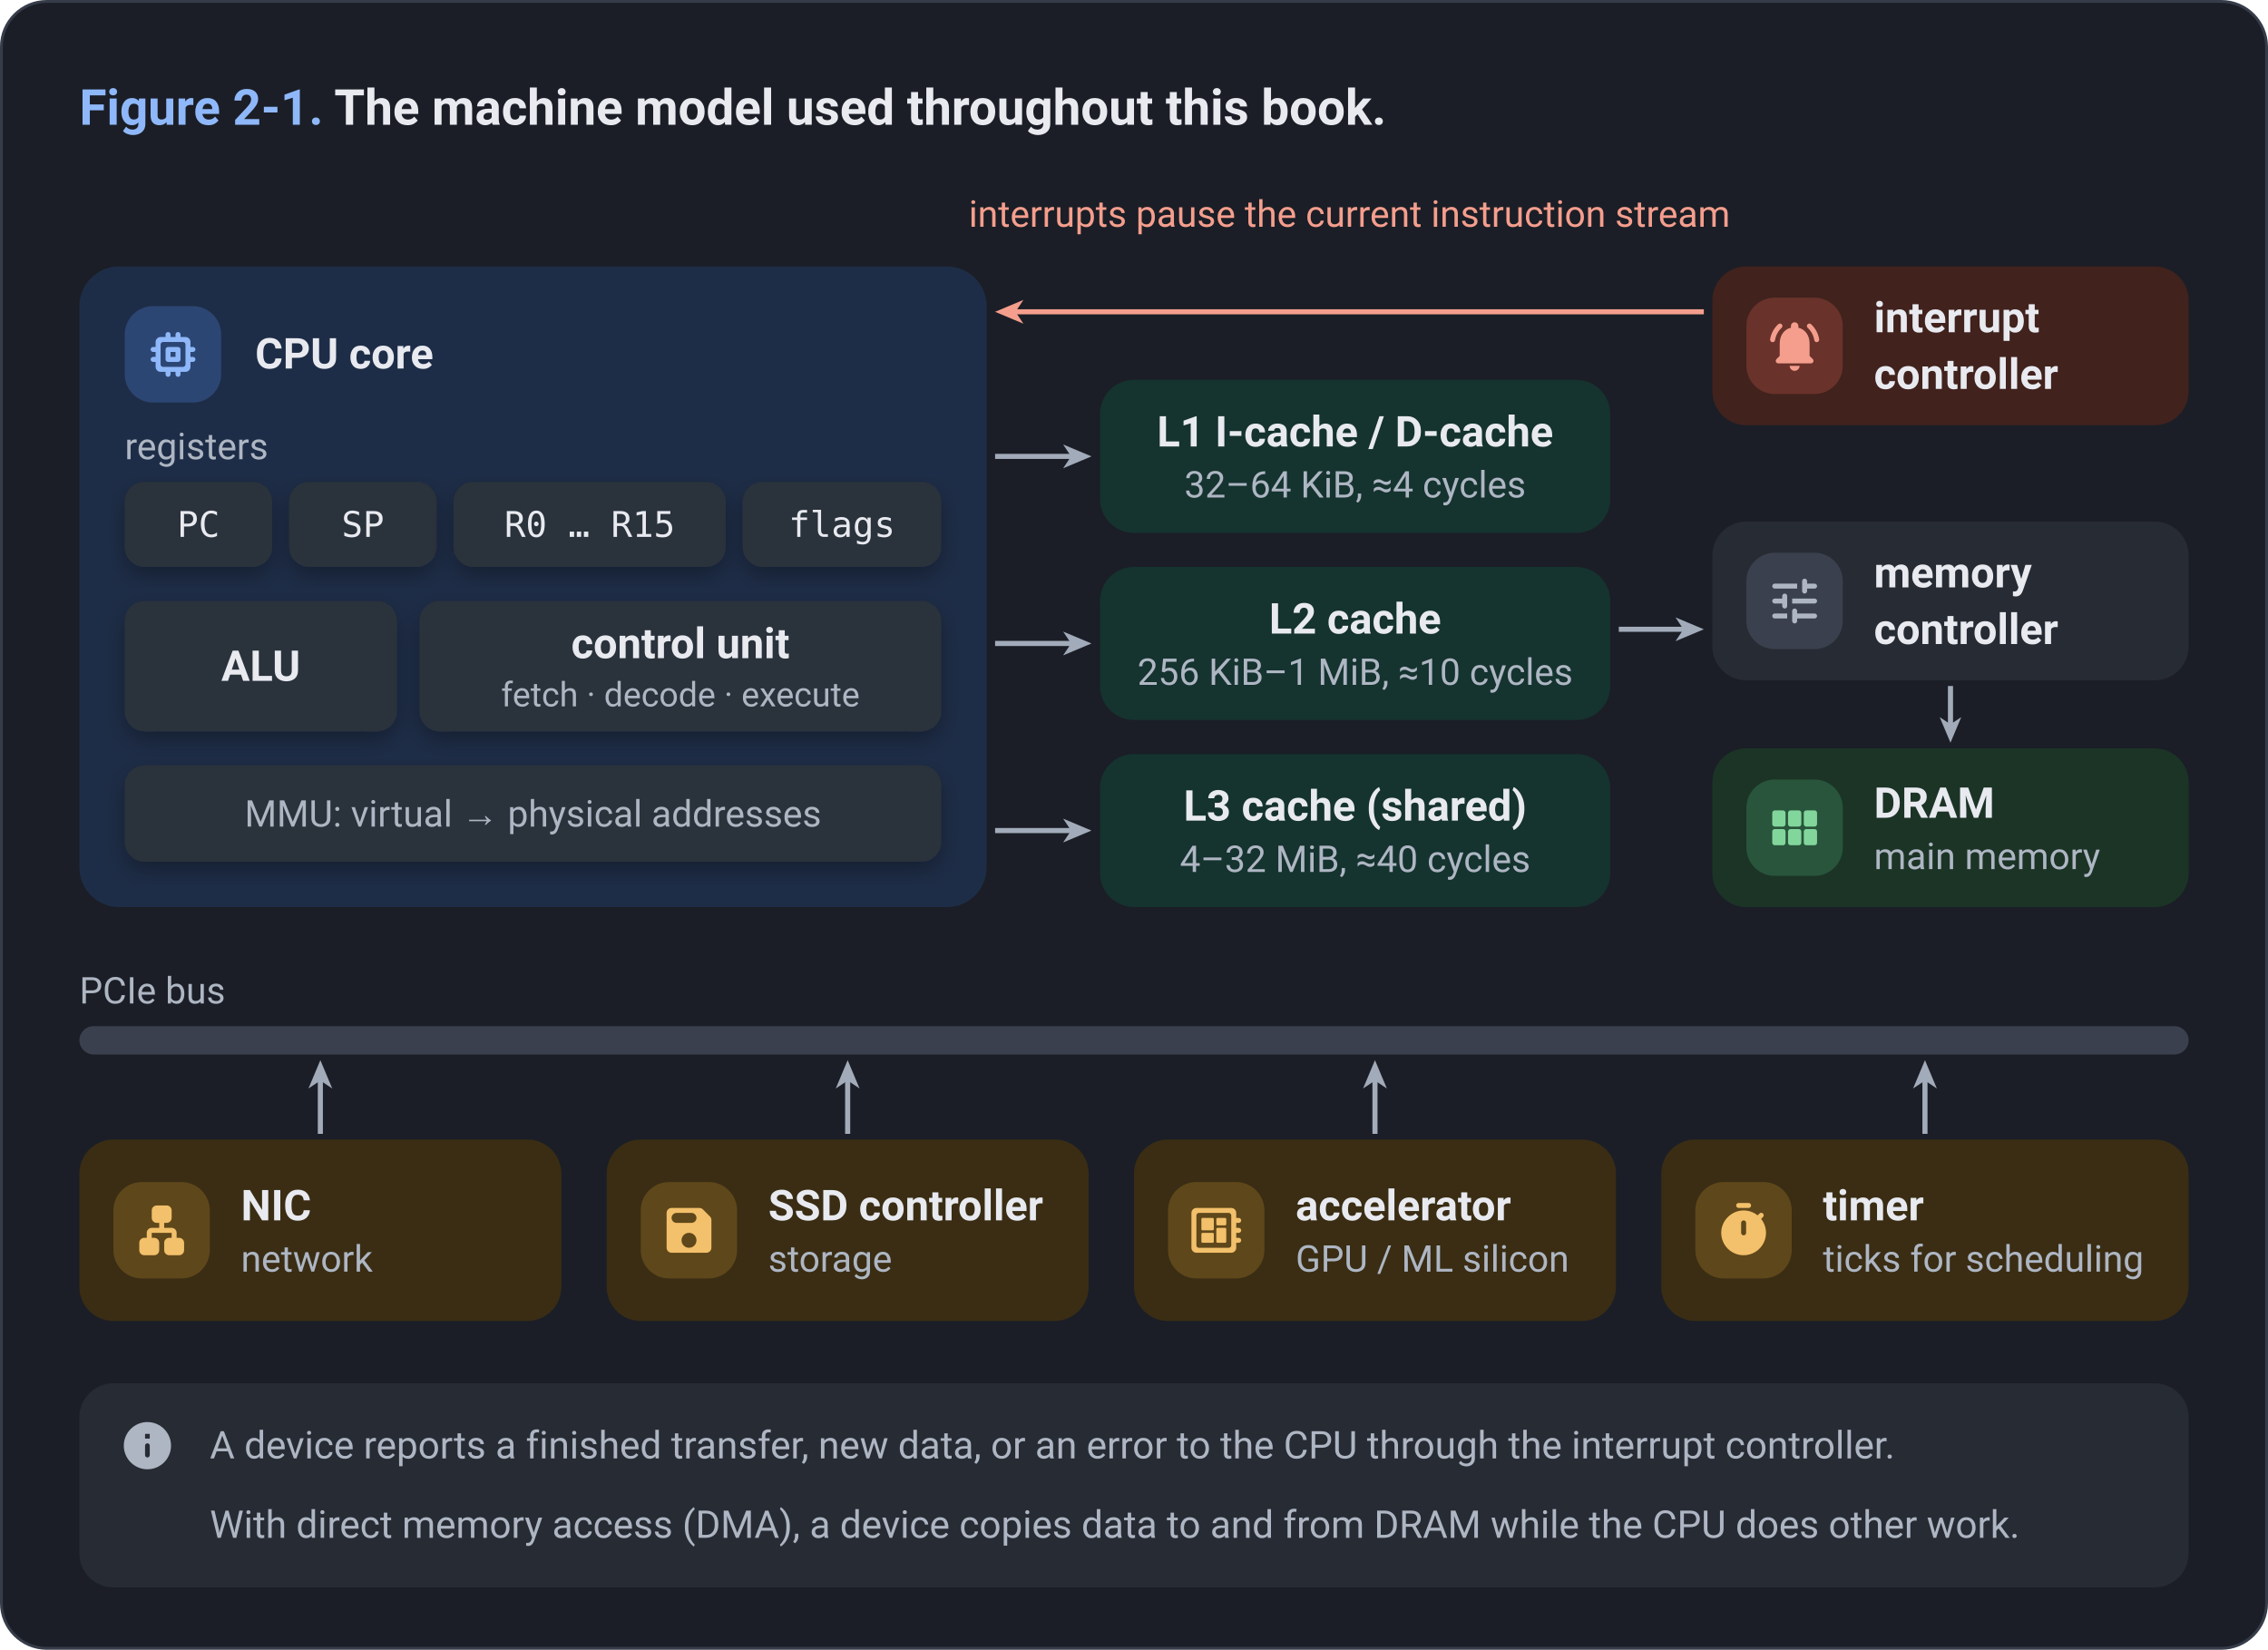
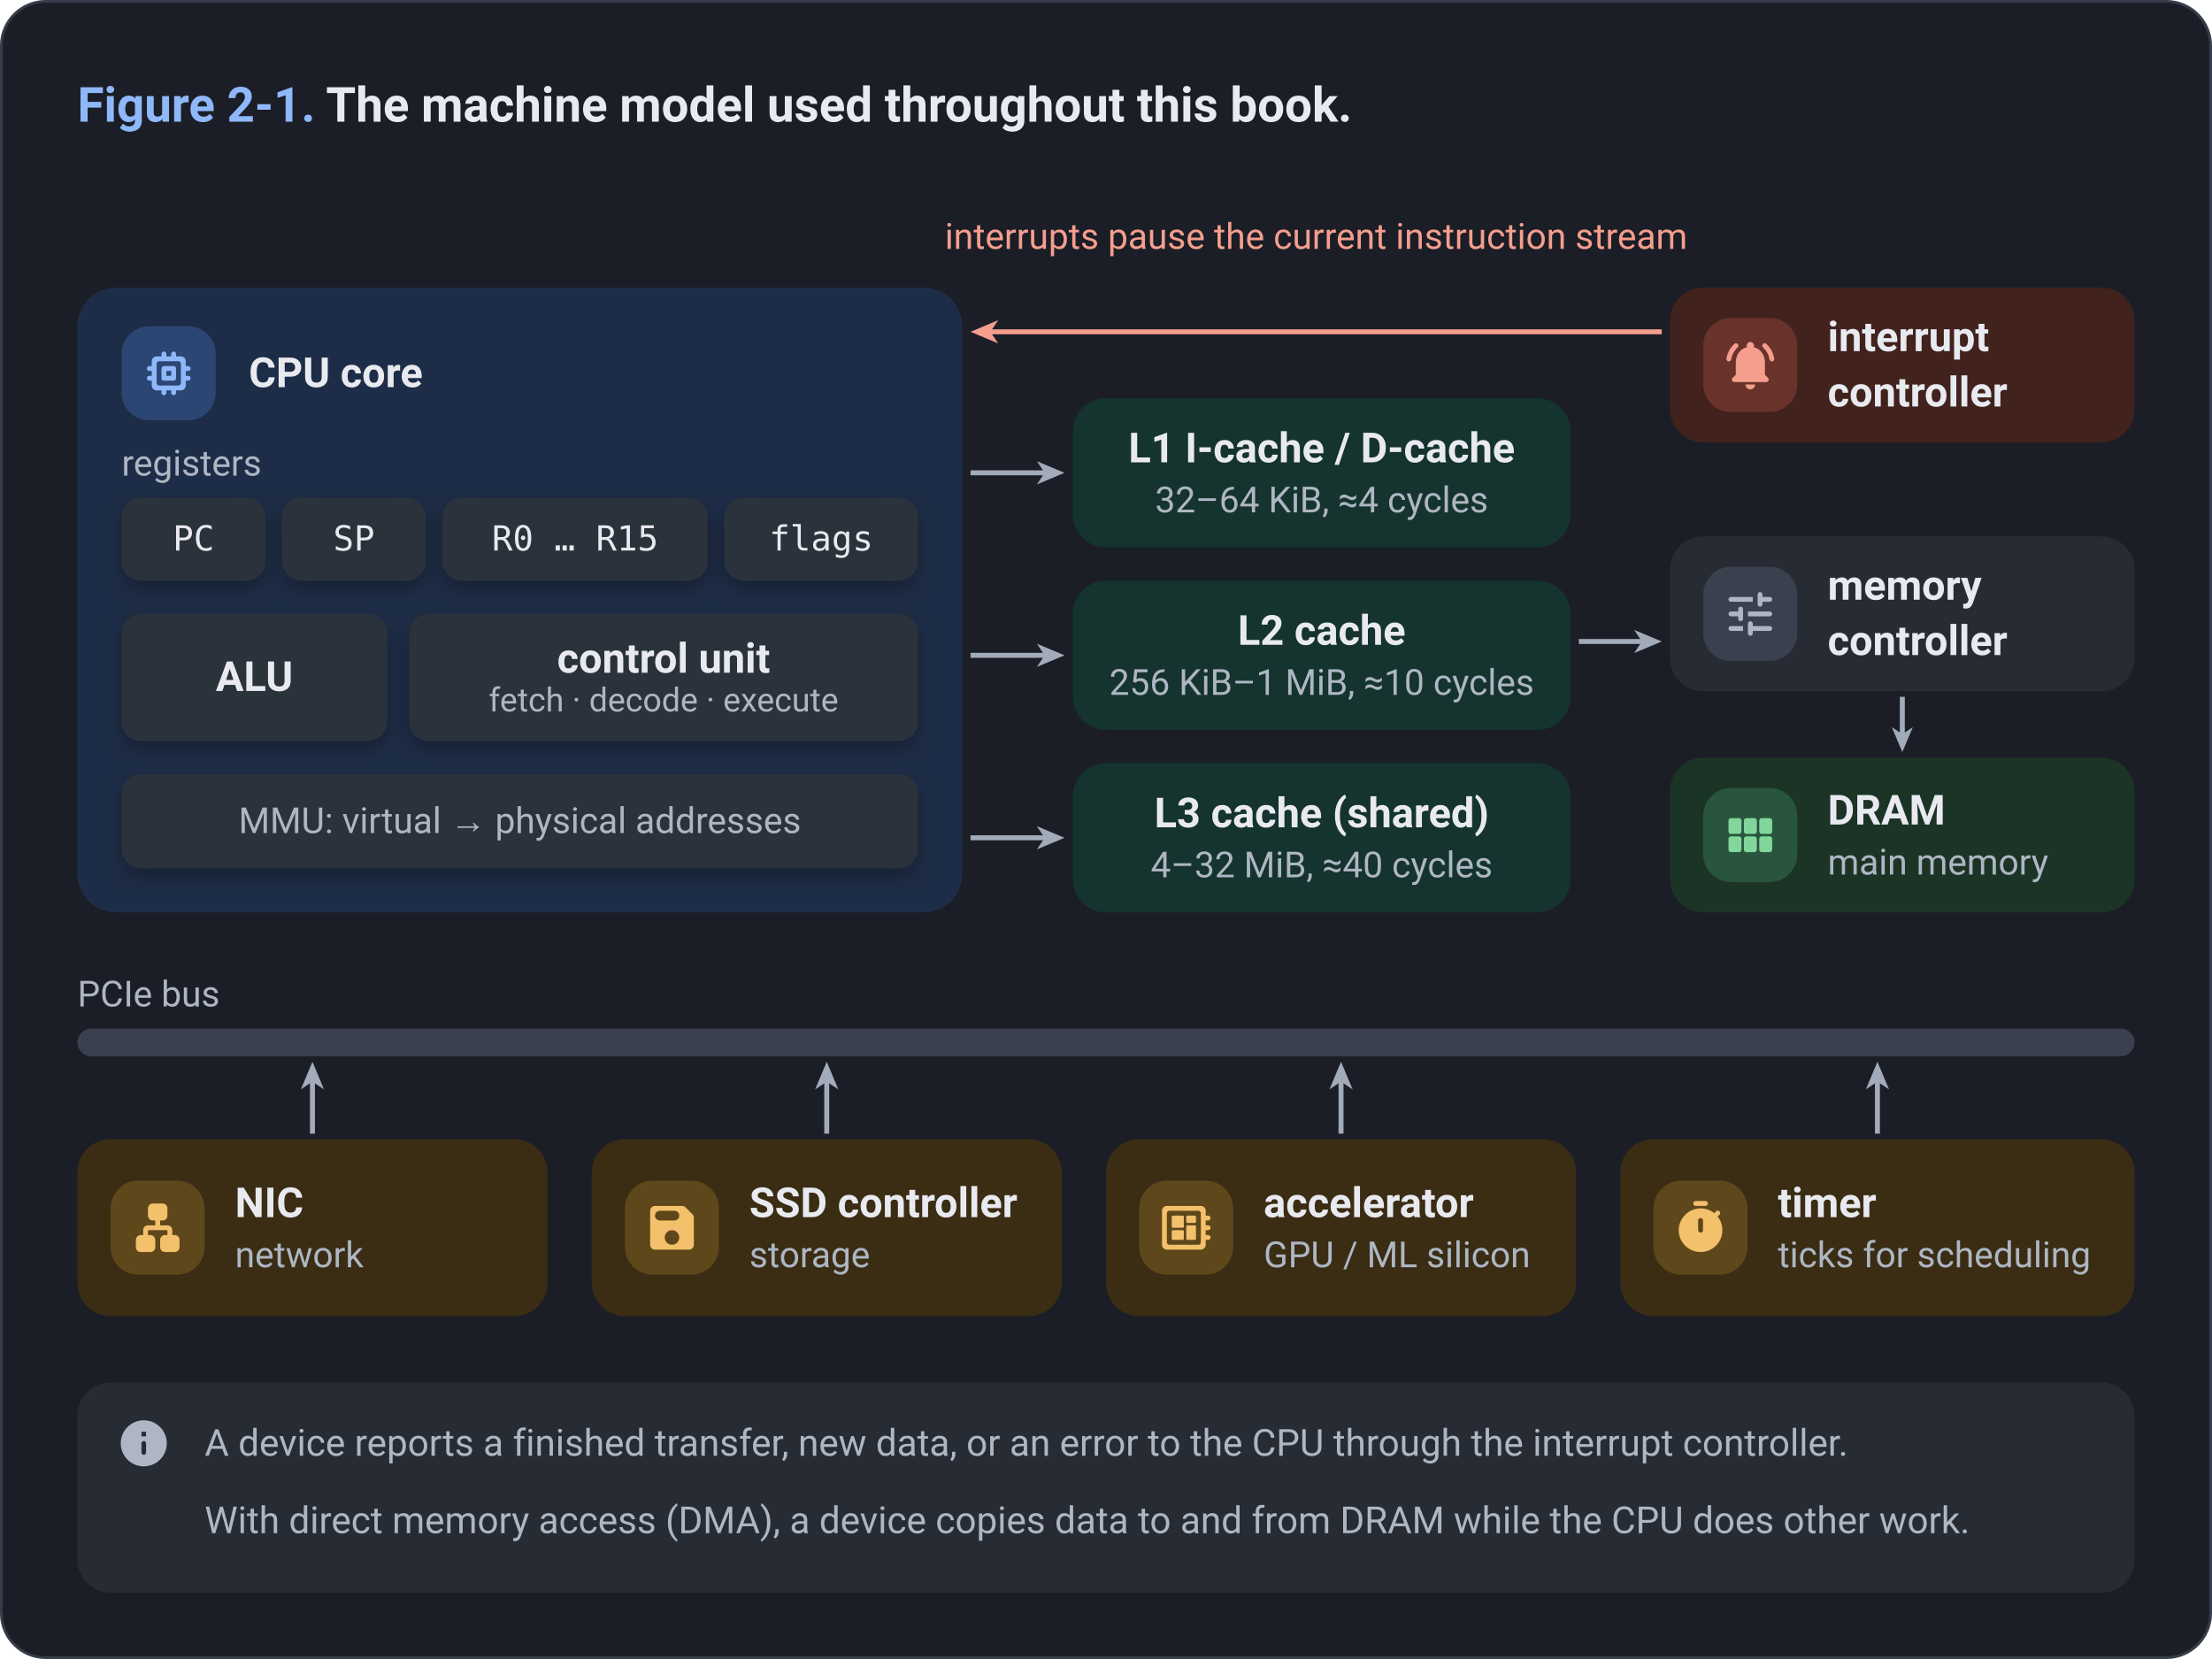
- <svg xmlns="http://www.w3.org/2000/svg" viewBox="0 0 800 582" width="800" height="582">
+ <svg xmlns="http://www.w3.org/2000/svg" viewBox="0 0 800 600" width="800" height="600">
  <style>
    text { font-family: -apple-system, BlinkMacSystemFont, "Segoe UI", Roboto, "Helvetica Neue", Arial, sans-serif; fill: #E8EAF0; }
    .paper { fill: #1B1E26; }
    .frame { fill: #1B1E26; stroke: #363C49; stroke-width: 1; }
    .card { fill: #2B303B; }
    .hair { stroke: #363C49; stroke-width: 1.2; fill: none; }
    .muted { fill: #AEB6C3; }
    .ink { fill: #E8EAF0; }
    .title { font-size: 17.5px; font-weight: 650; }
    .head { font-size: 15.5px; font-weight: 650; }
    .name { font-size: 15px; font-weight: 650; }
    .body { font-size: 13.5px; }
    .sub { font-size: 13px; }
    .mono { font-size: 12.5px; font-family: "SF Mono", SFMono-Regular, ui-monospace, Menlo, Consolas, monospace; }
    .monob { font-size: 12.5px; font-weight: 650; font-family: "SF Mono", SFMono-Regular, ui-monospace, Menlo, Consolas, monospace; }
    .small { font-size: 12px; }
    .note { font-size: 13.5px; }
    .noteb { font-size: 13.5px; font-weight: 650; }
    .sub, .small, .note { fill: #AEB6C3; }
    .c-blue { fill: #1E2D47; }
    .m-blue { fill: #2C4674; }
    .a-blue { fill: #8FB8FA; }
    .t-blue { fill: #8FB8FA; }
    .w-blue { stroke: #8FB8FA; fill: none; stroke-linecap: butt; stroke-linejoin: round; }
    .o-blue { stroke: #8FB8FA; fill: none; stroke-width: 1.5; }
    .h-blue { stroke: #8FB8FA; stroke-width: 1.4; }
    .c-green { fill: #1B3426; }
    .m-green { fill: #28553B; }
    .a-green { fill: #82D69C; }
    .t-green { fill: #82D69C; }
    .w-green { stroke: #82D69C; fill: none; stroke-linecap: butt; stroke-linejoin: round; }
    .o-green { stroke: #82D69C; fill: none; stroke-width: 1.5; }
    .h-green { stroke: #82D69C; stroke-width: 1.4; }
    .c-amber { fill: #3A2D14; }
    .m-amber { fill: #5E471A; }
    .a-amber { fill: #F3C06B; }
    .t-amber { fill: #F3C06B; }
    .w-amber { stroke: #F3C06B; fill: none; stroke-linecap: butt; stroke-linejoin: round; }
    .o-amber { stroke: #F3C06B; fill: none; stroke-width: 1.5; }
    .h-amber { stroke: #F3C06B; stroke-width: 1.4; }
    .c-red { fill: #41221D; }
    .m-red { fill: #69322B; }
    .a-red { fill: #F59E8D; }
    .t-red { fill: #F59E8D; }
    .w-red { stroke: #F59E8D; fill: none; stroke-linecap: butt; stroke-linejoin: round; }
    .o-red { stroke: #F59E8D; fill: none; stroke-width: 1.5; }
    .h-red { stroke: #F59E8D; stroke-width: 1.4; }
    .c-purple { fill: #2C2549; }
    .m-purple { fill: #453978; }
    .a-purple { fill: #BCA8F7; }
    .t-purple { fill: #BCA8F7; }
    .w-purple { stroke: #BCA8F7; fill: none; stroke-linecap: butt; stroke-linejoin: round; }
    .o-purple { stroke: #BCA8F7; fill: none; stroke-width: 1.5; }
    .h-purple { stroke: #BCA8F7; stroke-width: 1.4; }
    .c-teal { fill: #15332F; }
    .m-teal { fill: #1F514B; }
    .a-teal { fill: #72D5CA; }
    .t-teal { fill: #72D5CA; }
    .w-teal { stroke: #72D5CA; fill: none; stroke-linecap: butt; stroke-linejoin: round; }
    .o-teal { stroke: #72D5CA; fill: none; stroke-width: 1.5; }
    .h-teal { stroke: #72D5CA; stroke-width: 1.4; }
    .c-gray { fill: #272B34; }
    .m-gray { fill: #3A404D; }
    .a-gray { fill: #AEB6C3; }
    .t-gray { fill: #AEB6C3; }
    .w-gray { stroke: #AEB6C3; fill: none; stroke-linecap: butt; stroke-linejoin: round; }
    .o-gray { stroke: #AEB6C3; fill: none; stroke-width: 1.5; }
    .h-gray { stroke: #AEB6C3; stroke-width: 1.4; }
    .c-wire { fill: #272B34; }
    .m-wire { fill: #3A404D; }
    .a-wire { fill: #A2ABB9; }
    .t-wire { fill: #A2ABB9; }
    .w-wire { stroke: #A2ABB9; fill: none; stroke-linecap: butt; stroke-linejoin: round; }
    .o-wire { stroke: #A2ABB9; fill: none; stroke-width: 1.5; }
    .h-wire { stroke: #A2ABB9; stroke-width: 1.4; }
  </style>
  <defs>
    <filter id="lift" x="-10%" y="-15%" width="120%" height="140%">
      <feDropShadow dx="0" dy="1" stdDeviation="1.2" flood-color="#000000" flood-opacity="0.45" />
      <feDropShadow dx="0" dy="3" stdDeviation="4" flood-color="#000000" flood-opacity="0.32" />
    </filter>
  </defs>
-   <rect x="0.5" y="0.5" width="799" height="581" rx="16" class="frame" />
+   <rect x="0.5" y="0.5" width="799" height="599" rx="16" class="frame" />
  <text x="28" y="44" class="title">
    <tspan class="t-blue">Figure 2-1.</tspan> The machine model used throughout this book.</text>
-   <g transform="translate(0 64)">
+   <g transform="translate(0 74)">
    <text x="476.0" y="16.0" class="sub t-red" text-anchor="middle">interrupts pause the current instruction stream</text>
    <rect x="28.0" y="30.0" width="320.0" height="226.0" rx="14" class="c-blue" />
    <rect x="44.0" y="44.0" width="34.0" height="34.0" rx="10" class="m-blue" />
    <g transform="translate(50.5 50.5) scale(0.878)" class="a-blue">
      <path d="M14 9h-4c-.55 0-1 .45-1 1v4c0 .55.45 1 1 1h4c.55 0 1-.45 1-1v-4c0-.55-.45-1-1-1zm-1 4h-2v-2h2v2zm8-3c0-.55-.45-1-1-1h-1V7c0-1.1-.9-2-2-2h-2V4c0-.55-.45-1-1-1s-1 .45-1 1v1h-2V4c0-.55-.45-1-1-1s-1 .45-1 1v1H7c-1.1 0-2 .9-2 2v2H4c-.55 0-1 .45-1 1s.45 1 1 1h1v2H4c-.55 0-1 .45-1 1s.45 1 1 1h1v2c0 1.1.9 2 2 2h2v1c0 .55.45 1 1 1s1-.45 1-1v-1h2v1c0 .55.45 1 1 1s1-.45 1-1v-1h2c1.1 0 2-.9 2-2v-2h1c.55 0 1-.45 1-1s-.45-1-1-1h-1v-2h1c.55 0 1-.45 1-1zm-5 7H8c-.55 0-1-.45-1-1V8c0-.55.45-1 1-1h8c.55 0 1 .45 1 1v8c0 .55-.45 1-1 1z" />
    </g>
    <text x="90.0" y="66.0" class="name">CPU core</text>
    <text x="44.0" y="98.0" class="sub">registers</text>
    <rect x="44.0" y="106.0" width="52.0" height="30.0" rx="7" class="card" filter="url(#lift)" />
-     <text x="70.0" y="125.4" class="mono" text-anchor="middle" data-fit="49.0,91.0">PC</text>
+     <text x="70.0" y="125.1" class="mono" text-anchor="middle" data-fit="49.0,91.0">PC</text>
    <rect x="102.0" y="106.0" width="52.0" height="30.0" rx="7" class="card" filter="url(#lift)" />
-     <text x="128.0" y="125.4" class="mono" text-anchor="middle" data-fit="107.0,149.0">SP</text>
+     <text x="128.0" y="125.1" class="mono" text-anchor="middle" data-fit="107.0,149.0">SP</text>
    <rect x="160.0" y="106.0" width="96.0" height="30.0" rx="7" class="card" filter="url(#lift)" />
-     <text x="208.0" y="125.4" class="mono" text-anchor="middle" data-fit="165.0,251.0">R0 … R15</text>
+     <text x="208.0" y="125.1" class="mono" text-anchor="middle" data-fit="165.0,251.0">R0 … R15</text>
    <rect x="262.0" y="106.0" width="70.0" height="30.0" rx="7" class="card" filter="url(#lift)" />
-     <text x="297.0" y="125.4" class="mono" text-anchor="middle" data-fit="267.0,327.0">flags</text>
+     <text x="297.0" y="125.1" class="mono" text-anchor="middle" data-fit="267.0,327.0">flags</text>
    <rect x="44.0" y="148.0" width="96.0" height="46.0" rx="7" class="card" filter="url(#lift)" />
-     <text x="92.0" y="176.2" class="name" text-anchor="middle" data-fit="49.0,135.0">ALU</text>
+     <text x="92.0" y="175.9" class="name" text-anchor="middle" data-fit="49.0,135.0">ALU</text>
    <rect x="148.0" y="148.0" width="184.0" height="46.0" rx="7" class="card" filter="url(#lift)" />
-     <text x="240.0" y="168.2" class="name" text-anchor="middle" data-fit="153.0,327.0">control unit</text>
-     <text x="240.0" y="185.2" class="small" text-anchor="middle" data-fit="153.0,327.0">fetch · decode · execute</text>
+     <text x="240.0" y="169.3" class="name" text-anchor="middle" data-fit="153.0,327.0">control unit</text>
+     <text x="240.0" y="183.3" class="small" text-anchor="middle" data-fit="153.0,327.0">fetch · decode · execute</text>
    <rect x="44.0" y="206.0" width="288.0" height="34.0" rx="7" class="card" filter="url(#lift)" />
-     <text x="188.0" y="227.6" class="sub" text-anchor="middle" data-fit="49.0,327.0">MMU: virtual → physical addresses</text>
+     <text x="188.0" y="227.3" class="sub" text-anchor="middle" data-fit="49.0,327.0">MMU: virtual → physical addresses</text>
    <rect x="388.0" y="70.0" width="180.0" height="54.0" rx="12" class="c-teal" />
-     <text x="478.0" y="93.5" class="name" text-anchor="middle" data-fit="393.0,563.0">L1 I-cache / D-cache</text>
-     <text x="478.0" y="111.5" class="sub" text-anchor="middle" data-fit="393.0,563.0">32–64 KiB, ≈4 cycles</text>
+     <text x="478.0" y="93.2" class="name" text-anchor="middle" data-fit="393.0,563.0">L1 I-cache / D-cache</text>
+     <text x="478.0" y="111.3" class="sub" text-anchor="middle" data-fit="393.0,563.0">32–64 KiB, ≈4 cycles</text>
    <rect x="388.0" y="136.0" width="180.0" height="54.0" rx="12" class="c-teal" />
-     <text x="478.0" y="159.5" class="name" text-anchor="middle" data-fit="393.0,563.0">L2 cache</text>
-     <text x="478.0" y="177.6" class="sub" text-anchor="middle" data-fit="393.0,563.0">256 KiB–1 MiB, ≈10 cycles</text>
+     <text x="478.0" y="159.2" class="name" text-anchor="middle" data-fit="393.0,563.0">L2 cache</text>
+     <text x="478.0" y="177.3" class="sub" text-anchor="middle" data-fit="393.0,563.0">256 KiB–1 MiB, ≈10 cycles</text>
    <rect x="388.0" y="202.0" width="180.0" height="54.0" rx="12" class="c-teal" />
-     <text x="478.0" y="225.5" class="name" text-anchor="middle" data-fit="393.0,563.0">L3 cache (shared)</text>
-     <text x="478.0" y="243.6" class="sub" text-anchor="middle" data-fit="393.0,563.0">4–32 MiB, ≈40 cycles</text>
+     <text x="478.0" y="225.2" class="name" text-anchor="middle" data-fit="393.0,563.0">L3 cache (shared)</text>
+     <text x="478.0" y="243.3" class="sub" text-anchor="middle" data-fit="393.0,563.0">4–32 MiB, ≈40 cycles</text>
    <polygon points="385.0,97.0 375.0,101.2 377.8,97.0 375.0,92.8" class="a-wire" />
    <path d="M351.0,97.0 L378.0,97.0" class="w-wire" stroke-width="1.8" />
    <polygon points="385.0,163.0 375.0,167.2 377.8,163.0 375.0,158.8" class="a-wire" />
    <path d="M351.0,163.0 L378.0,163.0" class="w-wire" stroke-width="1.8" />
    <polygon points="385.0,229.0 375.0,233.2 377.8,229.0 375.0,224.8" class="a-wire" />
    <path d="M351.0,229.0 L378.0,229.0" class="w-wire" stroke-width="1.8" />
    <rect x="604.0" y="30.0" width="168.0" height="56.0" rx="12" class="c-red" />
    <rect x="616.0" y="41.0" width="34.0" height="34.0" rx="10" class="m-red" />
    <g transform="translate(622.5 47.5) scale(0.878)" class="a-red">
      <path d="M18 16v-5c0-3.07-1.64-5.64-4.5-6.32V4c0-.83-.68-1.5-1.51-1.5S10.5 3.17 10.5 4v.68C7.63 5.36 6 7.92 6 11v5l-1.3 1.29c-.63.63-.19 1.71.7 1.71h13.17c.89 0 1.34-1.08.71-1.71L18 16zm-6.01 6c1.1 0 2-.9 2-2h-4a2 2 0 0 0 2 2zM6.77 4.73c.42-.38.43-1.03.03-1.43a1 1 0 0 0-1.39-.02 10.424 10.424 0 0 0-3.27 6.06c-.09.61.38 1.16 1 1.16.48 0 .9-.35.98-.83a8.44 8.44 0 0 1 2.65-4.94zM18.6 3.28c-.4-.37-1.02-.36-1.4.02-.4.4-.38 1.04.03 1.42 1.38 1.27 2.35 3 2.65 4.94.07.48.49.83.98.83.61 0 1.09-.55.99-1.16-.38-2.37-1.55-4.48-3.25-6.05z" />
    </g>
-     <text x="661.0" y="53.2" class="name" data-fit="661.0,764.0">interrupt</text>
-     <text x="661.0" y="73.2" class="name" data-fit="661.0,764.0">controller</text>
+     <text x="661.0" y="53.0" class="name" data-fit="661.0,764.0">interrupt</text>
+     <text x="661.0" y="73.0" class="name" data-fit="661.0,764.0">controller</text>
    <rect x="604.0" y="120.0" width="168.0" height="56.0" rx="12" class="c-gray" />
    <rect x="616.0" y="131.0" width="34.0" height="34.0" rx="10" class="m-gray" />
    <g transform="translate(622.5 137.5) scale(0.878)" class="a-gray">
      <path d="M3 18c0 .55.45 1 1 1h5v-2H4c-.55 0-1 .45-1 1zM3 6c0 .55.45 1 1 1h9V5H4c-.55 0-1 .45-1 1zm10 14v-1h7c.55 0 1-.45 1-1s-.45-1-1-1h-7v-1c0-.55-.45-1-1-1s-1 .45-1 1v4c0 .55.45 1 1 1s1-.45 1-1zM7 10v1H4c-.55 0-1 .45-1 1s.45 1 1 1h3v1c0 .55.45 1 1 1s1-.45 1-1v-4c0-.55-.45-1-1-1s-1 .45-1 1zm14 2c0-.55-.45-1-1-1h-9v2h9c.55 0 1-.45 1-1zm-5-3c.55 0 1-.45 1-1V7h3c.55 0 1-.45 1-1s-.45-1-1-1h-3V4c0-.55-.45-1-1-1s-1 .45-1 1v4c0 .55.45 1 1 1z" />
    </g>
-     <text x="661.0" y="143.2" class="name" data-fit="661.0,764.0">memory</text>
-     <text x="661.0" y="163.2" class="name" data-fit="661.0,764.0">controller</text>
+     <text x="661.0" y="142.9" class="name" data-fit="661.0,764.0">memory</text>
+     <text x="661.0" y="162.9" class="name" data-fit="661.0,764.0">controller</text>
    <rect x="604.0" y="200.0" width="168.0" height="56.0" rx="12" class="c-green" />
    <rect x="616.0" y="211.0" width="34.0" height="34.0" rx="10" class="m-green" />
    <g transform="translate(622.5 217.5) scale(0.878)" class="a-green">
      <path d="M14.67 6v4.5c0 .55-.45 1-1 1h-3.33c-.55 0-1-.45-1-1V6c0-.55.45-1 1-1h3.33c.55 0 1 .45 1 1zm2 5.5H20c.55 0 1-.45 1-1V6c0-.55-.45-1-1-1h-3.33c-.55 0-1 .45-1 1v4.5c0 .55.44 1 1 1zm-2 6.5v-4.5c0-.55-.45-1-1-1h-3.33c-.55 0-1 .45-1 1V18c0 .55.45 1 1 1h3.33c.55 0 1-.45 1-1zm1-4.5V18c0 .55.45 1 1 1H20c.55 0 1-.45 1-1v-4.5c0-.55-.45-1-1-1h-3.33c-.56 0-1 .45-1 1zm-8.34-1H4c-.55 0-1 .45-1 1V18c0 .55.45 1 1 1h3.33c.55 0 1-.45 1-1v-4.5c0-.55-.44-1-1-1zm1-2V6c0-.55-.45-1-1-1H4c-.55 0-1 .45-1 1v4.5c0 .55.45 1 1 1h3.33c.56 0 1-.45 1-1z" />
    </g>
-     <text x="661.0" y="224.5" class="name" data-fit="661.0,764.0">DRAM</text>
-     <text x="661.0" y="242.6" class="sub" data-fit="661.0,764.0">main memory</text>
+     <text x="661.0" y="224.2" class="name" data-fit="661.0,764.0">DRAM</text>
+     <text x="661.0" y="242.3" class="sub" data-fit="661.0,764.0">main memory</text>
    <polygon points="351.0,46.0 361.0,41.8 358.2,46.0 361.0,50.2" class="a-red" />
    <path d="M601.0,46.0 L358.0,46.0" class="w-red" stroke-width="1.8" />
    <polygon points="601.0,158.0 591.0,162.2 593.8,158.0 591.0,153.8" class="a-wire" />
    <path d="M571.0,158.0 L594.0,158.0" class="w-wire" stroke-width="1.8" />
    <polygon points="688.0,198.0 684.2,189.0 688.0,191.5 691.8,189.0" class="a-wire" />
    <path d="M688.0,178.0 L688.0,191.7" class="w-wire" stroke-width="1.8" />
    <text x="28.0" y="290.0" class="sub">PCIe bus</text>
    <rect x="28.0" y="298.0" width="744.0" height="10.0" rx="5" class="m-gray" />
    <rect x="28.0" y="338.0" width="170.0" height="64.0" rx="12" class="c-amber" />
    <rect x="40.0" y="353.0" width="34.0" height="34.0" rx="10" class="m-amber" />
    <g transform="translate(46.5 359.5) scale(0.878)" class="a-amber">
      <path d="M15 22h4c1.1 0 2-.9 2-2v-3c0-1.1-.9-2-2-2h-1v-2c0-1.1-.9-2-2-2h-3V9h1c1.1 0 2-.9 2-2V4c0-1.1-.9-2-2-2h-4c-1.1 0-2 .9-2 2v3c0 1.1.9 2 2 2h1v2H8c-1.1 0-2 .9-2 2v2H5c-1.1 0-2 .9-2 2v3c0 1.1.9 2 2 2h4c1.1 0 2-.9 2-2v-3c0-1.1-.9-2-2-2H8v-2h8v2h-1c-1.1 0-2 .9-2 2v3c0 1.1.9 2 2 2z" />
    </g>
-     <text x="85.0" y="366.5" class="name" data-fit="85.0,190.0">NIC</text>
-     <text x="85.0" y="384.6" class="sub" data-fit="85.0,190.0">network</text>
+     <text x="85.0" y="366.2" class="name" data-fit="85.0,190.0">NIC</text>
+     <text x="85.0" y="384.3" class="sub" data-fit="85.0,190.0">network</text>
    <polygon points="113.0,310.0 117.2,320.0 113.0,317.2 108.8,320.0" class="a-wire" />
    <path d="M113.0,336.0 L113.0,317.0" class="w-wire" stroke-width="1.8" />
    <rect x="214.0" y="338.0" width="170.0" height="64.0" rx="12" class="c-amber" />
    <rect x="226.0" y="353.0" width="34.0" height="34.0" rx="10" class="m-amber" />
    <g transform="translate(232.5 359.5) scale(0.878)" class="a-amber">
      <path d="M17.59 3.59c-.38-.38-.89-.59-1.42-.59H5a2 2 0 0 0-2 2v14c0 1.1.9 2 2 2h14c1.1 0 2-.9 2-2V7.83c0-.53-.21-1.04-.59-1.41l-2.82-2.83zM12 19c-1.66 0-3-1.34-3-3s1.34-3 3-3 3 1.34 3 3-1.34 3-3 3zm1-10H7c-1.1 0-2-.9-2-2s.9-2 2-2h6c1.1 0 2 .9 2 2s-.9 2-2 2z" />
    </g>
-     <text x="271.0" y="366.5" class="name" data-fit="271.0,376.0">SSD controller</text>
-     <text x="271.0" y="384.6" class="sub" data-fit="271.0,376.0">storage</text>
+     <text x="271.0" y="366.2" class="name" data-fit="271.0,376.0">SSD controller</text>
+     <text x="271.0" y="384.3" class="sub" data-fit="271.0,376.0">storage</text>
    <polygon points="299.0,310.0 303.2,320.0 299.0,317.2 294.8,320.0" class="a-wire" />
    <path d="M299.0,336.0 L299.0,317.0" class="w-wire" stroke-width="1.8" />
    <rect x="400.0" y="338.0" width="170.0" height="64.0" rx="12" class="c-amber" />
    <rect x="412.0" y="353.0" width="34.0" height="34.0" rx="10" class="m-amber" />
    <g transform="translate(418.5 359.5) scale(0.878)" class="a-amber">
      <path d="M22 8c0-.55-.45-1-1-1h-1V5c0-1.1-.9-2-2-2H4c-1.1 0-2 .9-2 2v14c0 1.1.9 2 2 2h14c1.1 0 2-.9 2-2v-2h1c.55 0 1-.45 1-1s-.45-1-1-1h-1v-2h1c.55 0 1-.45 1-1s-.45-1-1-1h-1V9h1c.55 0 1-.45 1-1zm-5 11H5c-.55 0-1-.45-1-1V6c0-.55.45-1 1-1h12c.55 0 1 .45 1 1v12c0 .55-.45 1-1 1zM6.5 13h4c.28 0 .5.22.5.5v3c0 .28-.22.5-.5.5h-4c-.28 0-.5-.22-.5-.5v-3c0-.28.22-.5.5-.5zm6-6h3c.28 0 .5.22.5.5v2c0 .28-.22.5-.5.5h-3c-.28 0-.5-.22-.5-.5v-2c0-.28.22-.5.5-.5zm-6 0h4c.28 0 .5.22.5.5v4c0 .28-.22.5-.5.5h-4c-.28 0-.5-.22-.5-.5v-4c0-.28.22-.5.5-.5zm6 4h3c.28 0 .5.22.5.5v5c0 .28-.22.5-.5.5h-3c-.28 0-.5-.22-.5-.5v-5c0-.28.22-.5.5-.5z" />
    </g>
-     <text x="457.0" y="366.5" class="name" data-fit="457.0,562.0">accelerator</text>
-     <text x="457.0" y="384.6" class="sub" data-fit="457.0,562.0">GPU / ML silicon</text>
+     <text x="457.0" y="366.2" class="name" data-fit="457.0,562.0">accelerator</text>
+     <text x="457.0" y="384.3" class="sub" data-fit="457.0,562.0">GPU / ML silicon</text>
    <polygon points="485.0,310.0 489.2,320.0 485.0,317.2 480.8,320.0" class="a-wire" />
    <path d="M485.0,336.0 L485.0,317.0" class="w-wire" stroke-width="1.8" />
    <rect x="586.0" y="338.0" width="186.0" height="64.0" rx="12" class="c-amber" />
    <rect x="598.0" y="353.0" width="34.0" height="34.0" rx="10" class="m-amber" />
    <g transform="translate(604.5 359.5) scale(0.878)" class="a-amber">
      <path d="M10 3h4c.55 0 1-.45 1-1s-.45-1-1-1h-4c-.55 0-1 .45-1 1s.45 1 1 1zm9.03 4.39.75-.75a.993.993 0 0 0 0-1.4l-.01-.01a.993.993 0 0 0-1.4 0l-.75.75A8.962 8.962 0 0 0 12 4c-4.8 0-8.88 3.96-9 8.76A8.998 8.998 0 0 0 12 22a8.994 8.994 0 0 0 7.03-14.61zM13 13c0 .55-.45 1-1 1s-1-.45-1-1V9c0-.55.45-1 1-1s1 .45 1 1v4z" />
    </g>
-     <text x="643.0" y="366.5" class="name" data-fit="643.0,764.0">timer</text>
-     <text x="643.0" y="384.6" class="sub" data-fit="643.0,764.0">ticks for scheduling</text>
+     <text x="643.0" y="366.2" class="name" data-fit="643.0,764.0">timer</text>
+     <text x="643.0" y="384.3" class="sub" data-fit="643.0,764.0">ticks for scheduling</text>
    <polygon points="679.0,310.0 683.2,320.0 679.0,317.2 674.8,320.0" class="a-wire" />
    <path d="M679.0,336.0 L679.0,317.0" class="w-wire" stroke-width="1.8" />
  </g>
-   <rect x="28" y="488" width="744" height="72" rx="12" class="c-gray" />
-   <g transform="translate(42 500) scale(0.833)" class="a-gray">
+   <rect x="28" y="500" width="744" height="76" rx="12" class="c-gray" />
+   <g transform="translate(42 512) scale(0.833)" class="a-gray">
    <path d="M12 2C6.48 2 2 6.48 2 12s4.48 10 10 10 10-4.48 10-10S17.52 2 12 2zm0 15c-.55 0-1-.45-1-1v-4c0-.55.45-1 1-1s1 .45 1 1v4c0 .55-.45 1-1 1zm1-8h-2V7h2v2z" />
  </g>
-   <text x="74" y="514.5" class="note" data-fit="74,760">A device reports a finished transfer, new data, or an error to the CPU through the interrupt controller.</text>
-   <text x="74" y="542.5" class="note" data-fit="74,760">With direct memory access (DMA), a device copies data to and from DRAM while the CPU does other work.</text>
+   <text x="74" y="526.5" class="note" data-fit="74,760">A device reports a finished transfer, new data, or an error to the CPU through the interrupt controller.</text>
+   <text x="74" y="554.5" class="note" data-fit="74,760">With direct memory access (DMA), a device copies data to and from DRAM while the CPU does other work.</text>
</svg>
